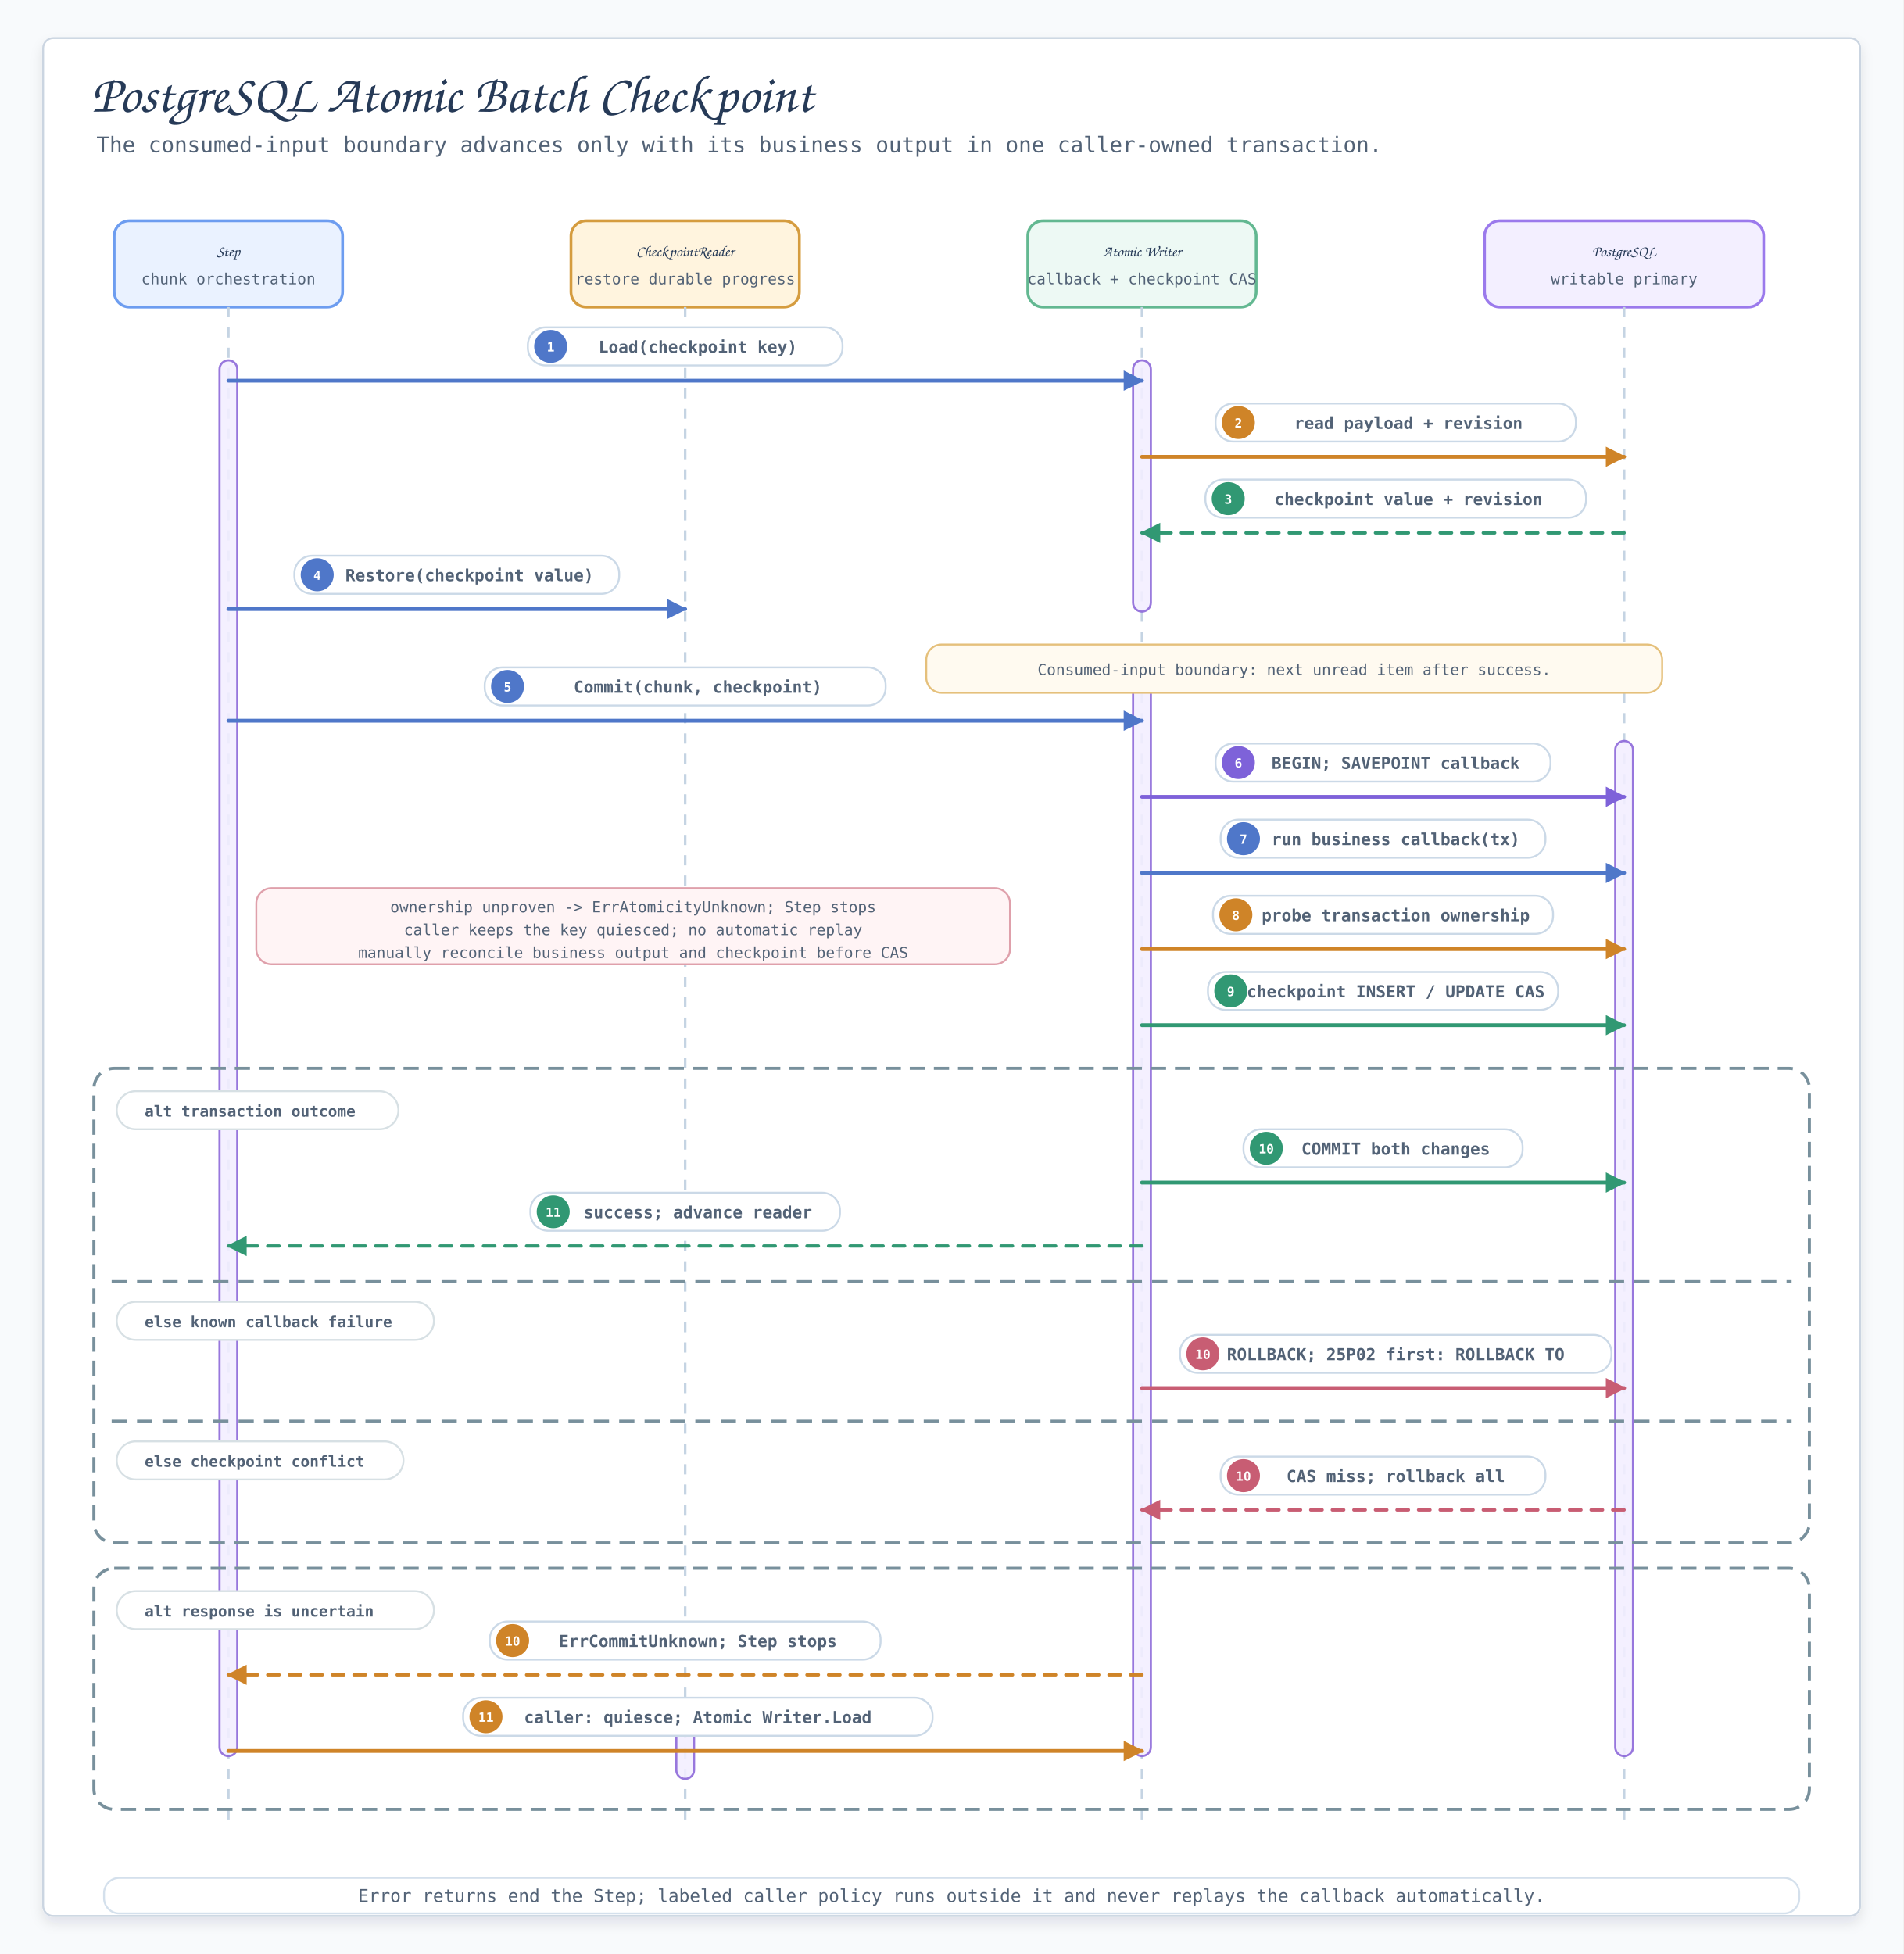
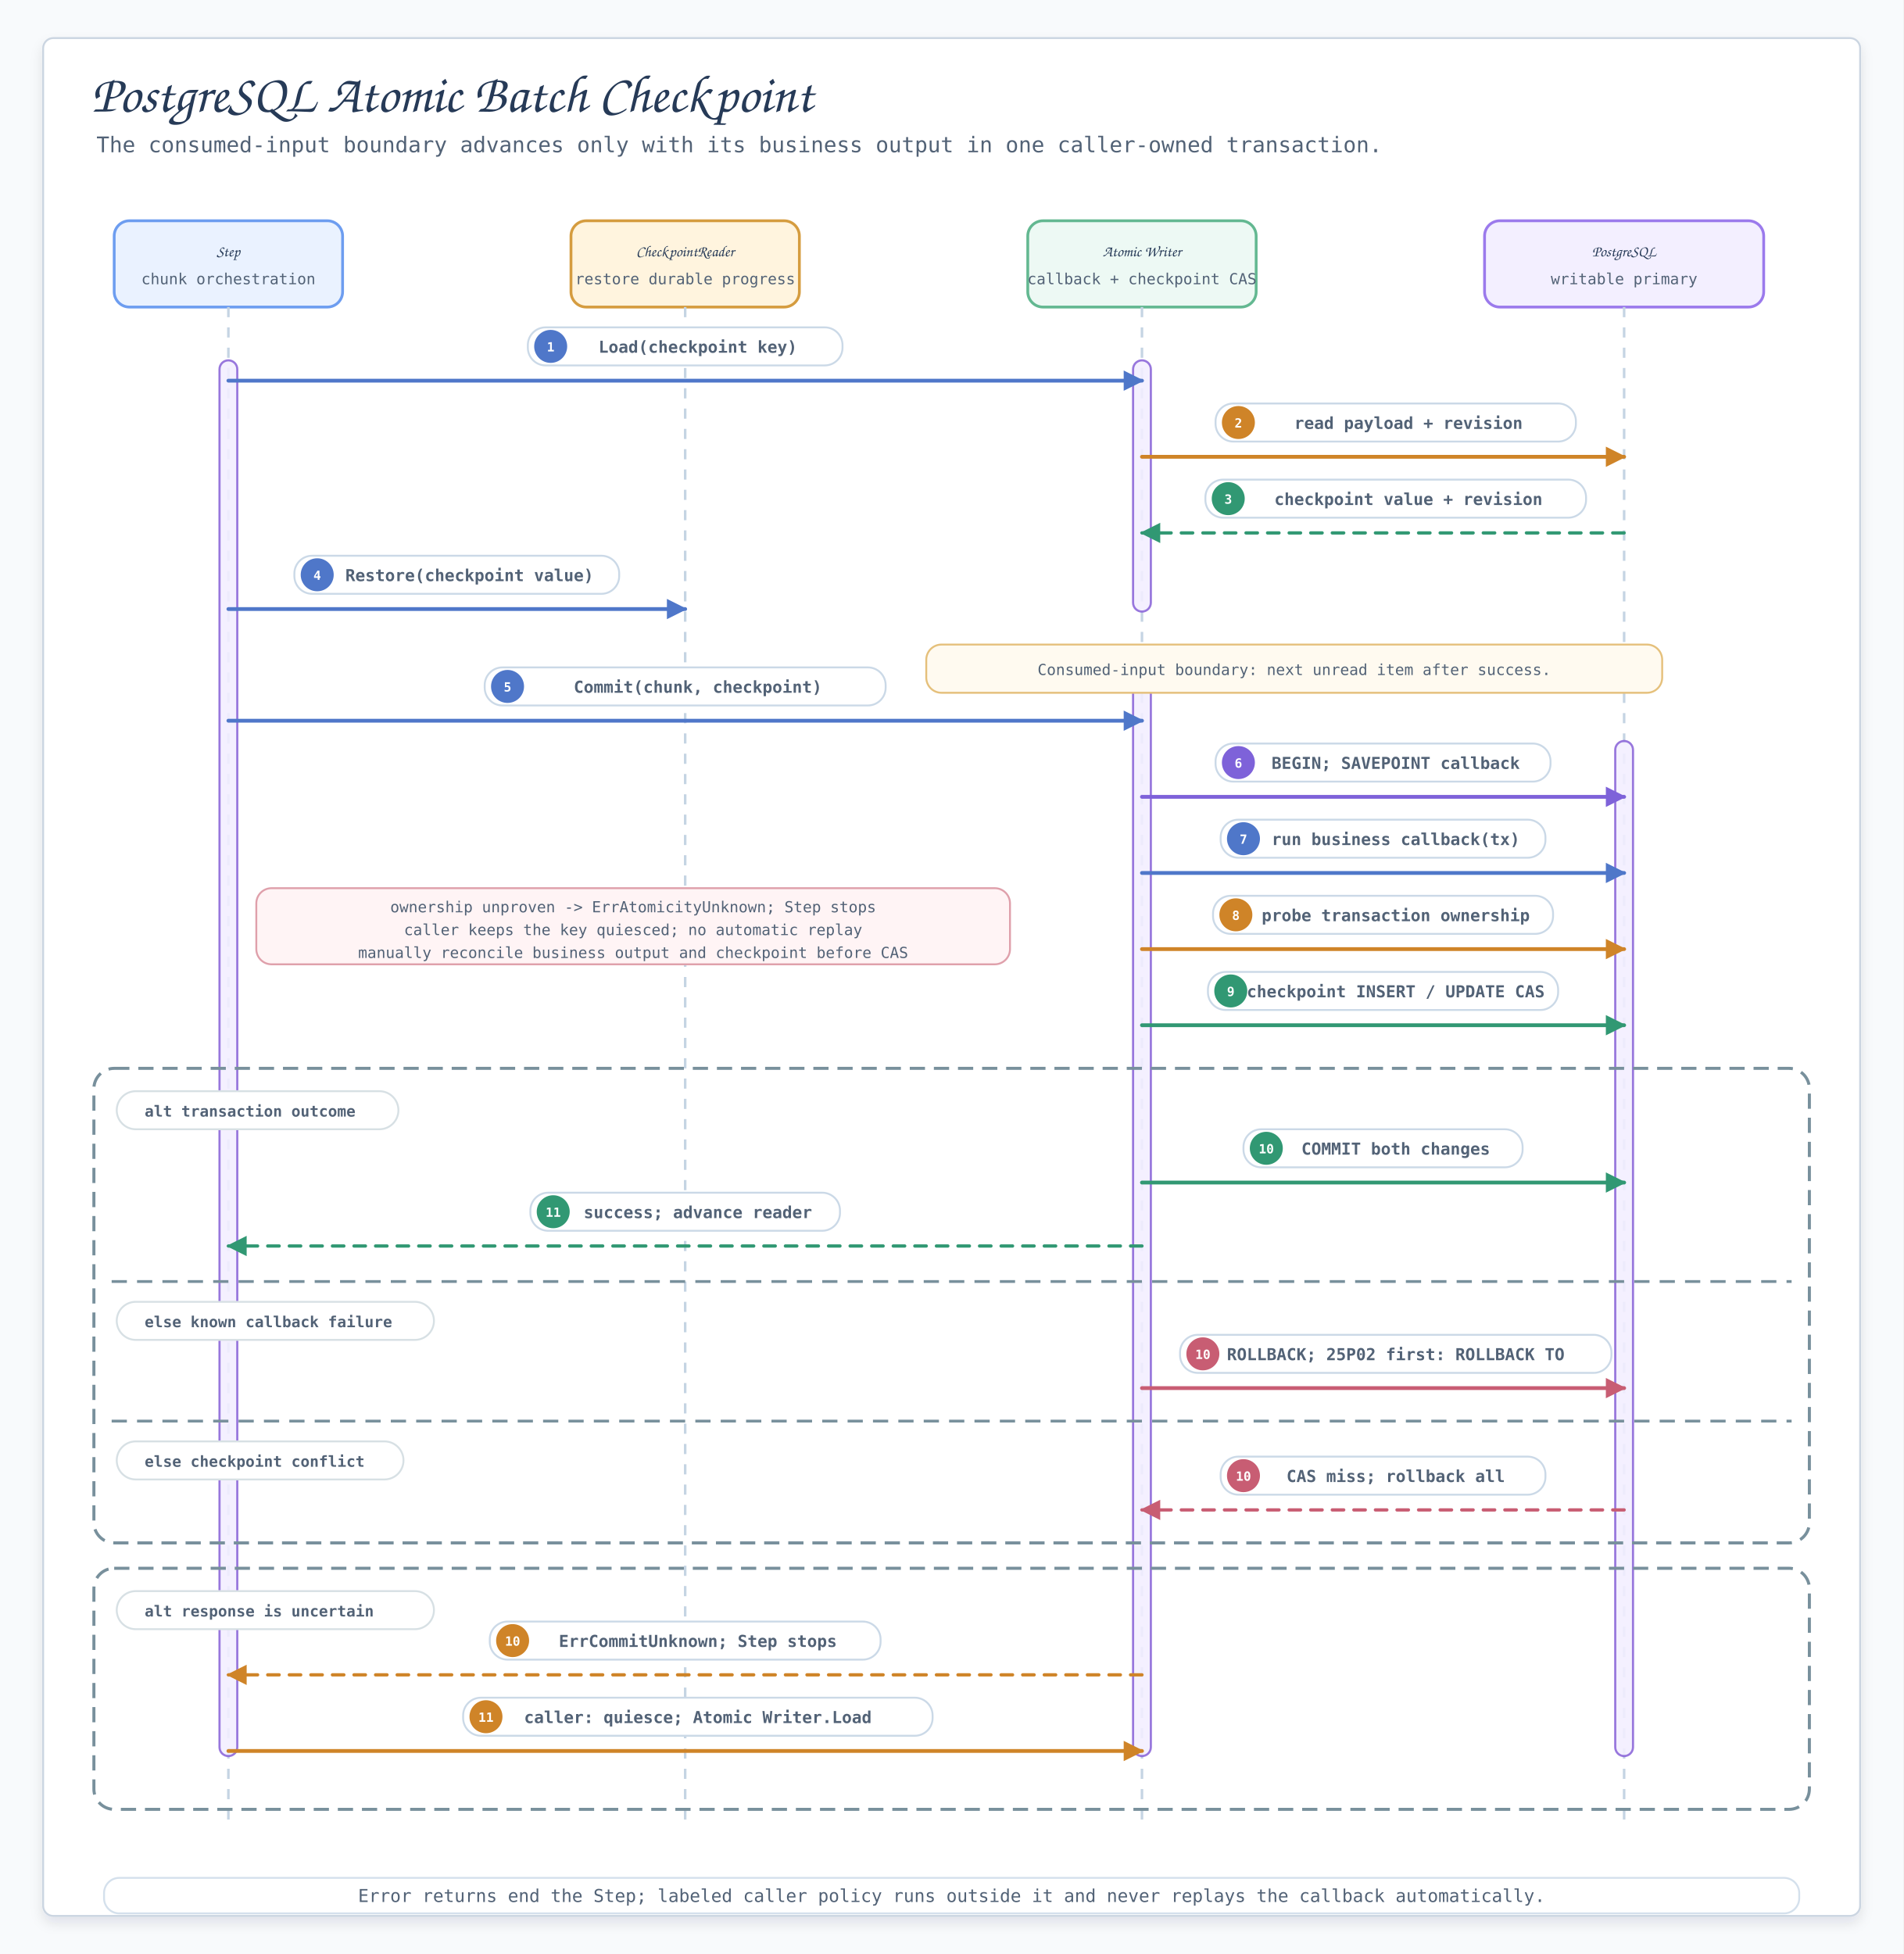
<svg xmlns="http://www.w3.org/2000/svg" width="1500" height="1540" viewBox="0 0 1500 1540" role="img" aria-labelledby="title desc">
  <defs>
    <filter id="softShadow" x="-8%" y="-10%" width="116%" height="124%">
      <feDropShadow dx="0" dy="5" stdDeviation="5" flood-color="#0f172a" flood-opacity="0.10" />
    </filter>
    <marker id="arrow-blue" markerWidth="16" markerHeight="16" viewBox="0 0 10 10" refX="9" refY="5" orient="auto" markerUnits="userSpaceOnUse">
      <path d="M 0 0 L 10 5 L 0 10 Z" fill="#4f77c9" />
    </marker>
    <marker id="arrow-green" markerWidth="16" markerHeight="16" viewBox="0 0 10 10" refX="9" refY="5" orient="auto" markerUnits="userSpaceOnUse">
      <path d="M 0 0 L 10 5 L 0 10 Z" fill="#319873" />
    </marker>
    <marker id="arrow-amber" markerWidth="16" markerHeight="16" viewBox="0 0 10 10" refX="9" refY="5" orient="auto" markerUnits="userSpaceOnUse">
      <path d="M 0 0 L 10 5 L 0 10 Z" fill="#cf8428" />
    </marker>
    <marker id="arrow-red" markerWidth="16" markerHeight="16" viewBox="0 0 10 10" refX="9" refY="5" orient="auto" markerUnits="userSpaceOnUse">
      <path d="M 0 0 L 10 5 L 0 10 Z" fill="#c85d73" />
    </marker>
    <marker id="arrow-purple" markerWidth="16" markerHeight="16" viewBox="0 0 10 10" refX="9" refY="5" orient="auto" markerUnits="userSpaceOnUse">
      <path d="M 0 0 L 10 5 L 0 10 Z" fill="#7e62d9" />
    </marker>
    <style>
      .canvas { fill: #f8fafc; }
      .frame { fill: #ffffff; stroke: #cbd5e1; stroke-width: 1.5; filter: url(#softShadow); }
      .title, .part-title { font-family: "Architects Daughter", "Comic Sans MS", cursive; fill: #263a57; }
      .title { font-size: 42px; }
      .subtitle, .small, .msg, .region, .note, .footer { font-family: "Comic Mono", "SFMono-Regular", monospace; fill: #526276; }
      .subtitle { font-size: 17px; }
      .small { font-size: 12px; }
      .msg { font-size: 13px; font-weight: 700; }
      .region { font-size: 12px; font-weight: 700; }
      .note { font-size: 12px; }
      .footer { font-size: 14px; }
      .participant { stroke-width: 2.2; rx: 12; }
      .lifeline { stroke: #c5d4e3; stroke-width: 2; stroke-dasharray: 8 8; }
      .activation { fill: #f3eeff; stroke: #8a65d8; stroke-width: 1.7; rx: 7; opacity: .88; }
      .route { fill: none; stroke-width: 3; stroke-linecap: round; stroke-linejoin: round; }
      .return { fill: none; stroke-width: 2.6; stroke-linecap: round; stroke-linejoin: round; stroke-dasharray: 9 8; }
      .alt { fill: none; stroke: #78909c; stroke-width: 2.4; stroke-dasharray: 12 7; rx: 16; }
      .alt-label { fill: #ffffff; stroke: #d7e0e4; stroke-width: 1.5; rx: 15; }
      .else-line { stroke: #78909c; stroke-width: 2.2; stroke-dasharray: 12 8; }
      .pill { fill: #ffffff; stroke: #cbd9e7; stroke-width: 1.5; rx: 14; }
      .badge { stroke-width: 1.6; }
      .badge-text { font-family: "Comic Mono", monospace; font-size: 10px; font-weight: 700; fill: #ffffff; }
      .callout { fill: #fffaf0; stroke: #e5c07b; stroke-width: 1.5; rx: 12; }
      .danger { fill: #fff4f5; stroke: #dfa0ab; stroke-width: 1.5; rx: 12; }
      .legend { fill: #ffffff; stroke: #d4e0ec; stroke-width: 1.5; rx: 12; }
    </style>
  </defs>
  <rect class="canvas" width="1500" height="1540" />
  <rect class="frame" x="34" y="30" width="1432" height="1480" rx="8" />
  <text class="title" x="72" y="88">PostgreSQL Atomic Batch Checkpoint</text>
  <text class="subtitle" x="76" y="120">The consumed-input boundary advances only with its business output in one caller-owned transaction.</text>
  <rect class="participant" x="90" y="174" width="180" height="68" fill="#eaf2ff" stroke="#6d9df0" />
  <text class="part-title participant-title" x="180" y="202" text-anchor="middle">Step</text>
  <text class="small" x="180" y="224" text-anchor="middle">chunk orchestration</text>
  <line class="lifeline" x1="180" y1="242" x2="180" y2="1435" />
  <rect class="participant" x="450" y="174" width="180" height="68" fill="#fff4de" stroke="#d59c3f" />
  <text class="part-title participant-title" x="540" y="202" text-anchor="middle">CheckpointReader</text>
  <text class="small" x="540" y="224" text-anchor="middle">restore durable progress</text>
  <line class="lifeline" x1="540" y1="242" x2="540" y2="1435" />
  <rect class="participant" x="810" y="174" width="180" height="68" fill="#edf9f4" stroke="#63b891" />
  <text class="part-title participant-title" x="900" y="202" text-anchor="middle">Atomic Writer</text>
  <text class="small" x="900" y="224" text-anchor="middle">callback + checkpoint CAS</text>
  <line class="lifeline" x1="900" y1="242" x2="900" y2="1435" />
  <rect class="participant" x="1170" y="174" width="220" height="68" fill="#f3efff" stroke="#9b7aec" />
  <text class="part-title participant-title" x="1280" y="202" text-anchor="middle">PostgreSQL</text>
  <text class="small" x="1280" y="224" text-anchor="middle">writable primary</text>
  <line class="lifeline" x1="1280" y1="242" x2="1280" y2="1435" />
  <rect class="activation" x="173" y="284" width="14" height="1100" rx="7" />
  <rect class="activation" x="893" y="284" width="14" height="198" rx="7" />
-   <rect class="activation" x="533" y="1358" width="14" height="44" rx="7" />
  <rect class="activation" x="893" y="524" width="14" height="860" rx="7" />
  <rect class="activation" x="1273" y="584" width="14" height="800" rx="7" />
  <path class="route" d="M180 300 L900 300" stroke="#4f77c9" marker-end="url(#arrow-blue)" />
  <rect class="pill" x="416" y="258" width="248" height="30" rx="15" />
  <circle class="badge" cx="434" cy="273" r="13" fill="#4f77c9" />
  <text class="badge-text badgeText" x="434" y="277" text-anchor="middle">1</text>
  <text class="msg" x="550" y="278" text-anchor="middle" fill="#4f77c9">Load(checkpoint key)</text>
  <path class="route" d="M900 360 L1280 360" stroke="#cf8428" marker-end="url(#arrow-amber)" />
  <rect class="pill" x="958" y="318" width="284" height="30" rx="15" />
  <circle class="badge" cx="976" cy="333" r="13" fill="#cf8428" />
  <text class="badge-text badgeText" x="976" y="337" text-anchor="middle">2</text>
  <text class="msg" x="1110" y="338" text-anchor="middle" fill="#cf8428">read payload + revision</text>
  <path class="return" d="M1280 420 L900 420" stroke="#319873" marker-end="url(#arrow-green)" />
  <rect class="pill" x="950" y="378" width="300" height="30" rx="15" />
  <circle class="badge" cx="968" cy="393" r="13" fill="#319873" />
  <text class="badge-text badgeText" x="968" y="397" text-anchor="middle">3</text>
  <text class="msg" x="1110" y="398" text-anchor="middle" fill="#319873">checkpoint value + revision</text>
  <path class="route" d="M180 480 L540 480" stroke="#4f77c9" marker-end="url(#arrow-blue)" />
  <rect class="pill" x="232" y="438" width="256" height="30" rx="15" />
  <circle class="badge" cx="250" cy="453" r="13" fill="#4f77c9" />
  <text class="badge-text badgeText" x="250" y="457" text-anchor="middle">4</text>
  <text class="msg" x="370" y="458" text-anchor="middle" fill="#4f77c9">Restore(checkpoint value)</text>
  <rect class="callout" x="730" y="508" width="580" height="38" rx="12" />
  <text class="note" x="1020" y="532" text-anchor="middle">Consumed-input boundary: next unread item after success.</text>
  <path class="route" d="M180 568 L900 568" stroke="#4f77c9" marker-end="url(#arrow-blue)" />
  <rect class="pill" x="382" y="526" width="316" height="30" rx="15" />
  <circle class="badge" cx="400" cy="541" r="13" fill="#4f77c9" />
  <text class="badge-text badgeText" x="400" y="545" text-anchor="middle">5</text>
  <text class="msg" x="550" y="546" text-anchor="middle" fill="#4f77c9">Commit(chunk, checkpoint)</text>
  <path class="route" d="M900 628 L1280 628" stroke="#7e62d9" marker-end="url(#arrow-purple)" />
  <rect class="pill" x="958" y="586" width="264" height="30" rx="15" />
  <circle class="badge" cx="976" cy="601" r="13" fill="#7e62d9" />
  <text class="badge-text badgeText" x="976" y="605" text-anchor="middle">6</text>
  <text class="msg" x="1100" y="606" text-anchor="middle" fill="#7e62d9">BEGIN; SAVEPOINT callback</text>
  <path class="route" d="M900 688 L1280 688" stroke="#4f77c9" marker-end="url(#arrow-blue)" />
  <rect class="pill" x="962" y="646" width="256" height="30" rx="15" />
  <circle class="badge" cx="980" cy="661" r="13" fill="#4f77c9" />
  <text class="badge-text badgeText" x="980" y="665" text-anchor="middle">7</text>
  <text class="msg" x="1100" y="666" text-anchor="middle" fill="#4f77c9">run business callback(tx)</text>
  <path class="route" d="M900 748 L1280 748" stroke="#cf8428" marker-end="url(#arrow-amber)" />
  <rect class="pill" x="956" y="706" width="268" height="30" rx="15" />
  <circle class="badge" cx="974" cy="721" r="13" fill="#cf8428" />
  <text class="badge-text badgeText" x="974" y="725" text-anchor="middle">8</text>
  <text class="msg" x="1100" y="726" text-anchor="middle" fill="#cf8428">probe transaction ownership</text>
  <rect class="danger" x="202" y="700" width="594" height="60" rx="12" />
  <text class="note" x="499" y="719" text-anchor="middle">ownership unproven -&gt; ErrAtomicityUnknown; Step stops</text>
  <text class="note" x="499" y="737" text-anchor="middle">caller keeps the key quiesced; no automatic replay</text>
  <text class="note" x="499" y="755" text-anchor="middle">manually reconcile business output and checkpoint before CAS</text>
  <path class="route" d="M900 808 L1280 808" stroke="#319873" marker-end="url(#arrow-green)" />
  <rect class="pill" x="952" y="766" width="276" height="30" rx="15" />
  <circle class="badge" cx="970" cy="781" r="13" fill="#319873" />
  <text class="badge-text badgeText" x="970" y="785" text-anchor="middle">9</text>
  <text class="msg" x="1100" y="786" text-anchor="middle" fill="#319873">checkpoint INSERT / UPDATE CAS</text>
  <rect class="alt" x="74" y="842" width="1352" height="374" rx="16" />
  <rect class="alt-label" x="92" y="860" width="222" height="30" rx="15" />
  <text class="region" x="114" y="880">alt transaction outcome</text>
  <path class="route" d="M900 932 L1280 932" stroke="#319873" marker-end="url(#arrow-green)" />
  <rect class="pill" x="980" y="890" width="220" height="30" rx="15" />
  <circle class="badge" cx="998" cy="905" r="13" fill="#319873" />
  <text class="badge-text badgeText" x="998" y="909" text-anchor="middle">10</text>
  <text class="msg" x="1100" y="910" text-anchor="middle" fill="#319873">COMMIT both changes</text>
  <path class="return" d="M900 982 L180 982" stroke="#319873" marker-end="url(#arrow-green)" />
  <rect class="pill" x="418" y="940" width="244" height="30" rx="15" />
  <circle class="badge" cx="436" cy="955" r="13" fill="#319873" />
  <text class="badge-text badgeText" x="436" y="959" text-anchor="middle">11</text>
  <text class="msg" x="550" y="960" text-anchor="middle" fill="#319873">success; advance reader</text>
  <line class="else-line" x1="88" y1="1010" x2="1412" y2="1010" />
  <rect class="alt-label" x="92" y="1026" width="250" height="30" rx="15" />
  <text class="region" x="114" y="1046">else known callback failure</text>
  <path class="route" d="M900 1094 L1280 1094" stroke="#c85d73" marker-end="url(#arrow-red)" />
  <rect class="pill" x="930" y="1052" width="340" height="30" rx="15" />
  <circle class="badge" cx="948" cy="1067" r="13" fill="#c85d73" />
  <text class="badge-text badgeText" x="948" y="1071" text-anchor="middle">10</text>
  <text class="msg" x="1100" y="1072" text-anchor="middle" fill="#c85d73">ROLLBACK; 25P02 first: ROLLBACK TO</text>
  <line class="else-line" x1="88" y1="1120" x2="1412" y2="1120" />
  <rect class="alt-label" x="92" y="1136" width="226" height="30" rx="15" />
  <text class="region" x="114" y="1156">else checkpoint conflict</text>
  <path class="return" d="M1280 1190 L900 1190" stroke="#c85d73" marker-end="url(#arrow-red)" />
  <rect class="pill" x="962" y="1148" width="256" height="30" rx="15" />
  <circle class="badge" cx="980" cy="1163" r="13" fill="#c85d73" />
  <text class="badge-text badgeText" x="980" y="1167" text-anchor="middle">10</text>
  <text class="msg" x="1100" y="1168" text-anchor="middle" fill="#c85d73">CAS miss; rollback all</text>
  <rect class="alt" x="74" y="1236" width="1352" height="190" rx="16" />
  <rect class="alt-label" x="92" y="1254" width="250" height="30" rx="15" />
  <text class="region" x="114" y="1274">alt response is uncertain</text>
  <path class="return" d="M900 1320 L180 1320" stroke="#cf8428" marker-end="url(#arrow-amber)" />
  <rect class="pill" x="386" y="1278" width="308" height="30" rx="15" />
  <circle class="badge" cx="404" cy="1293" r="13" fill="#cf8428" />
  <text class="badge-text badgeText" x="404" y="1297" text-anchor="middle">10</text>
  <text class="msg" x="550" y="1298" text-anchor="middle" fill="#cf8428">ErrCommitUnknown; Step stops</text>
  <path class="route" d="M180 1380 L900 1380" stroke="#cf8428" marker-end="url(#arrow-amber)" />
  <rect class="pill" x="365" y="1338" width="370" height="30" rx="15" />
  <circle class="badge" cx="383" cy="1353" r="13" fill="#cf8428" />
  <text class="badge-text badgeText" x="383" y="1357" text-anchor="middle">11</text>
  <text class="msg" x="550" y="1358" text-anchor="middle" fill="#cf8428">caller: quiesce; Atomic Writer.Load</text>
  <rect class="legend" x="82" y="1480" width="1336" height="28" rx="8" />
  <text class="footer" x="750" y="1499" text-anchor="middle">Error returns end the Step; labeled caller policy runs outside it and never replays the callback automatically.</text>
</svg>
